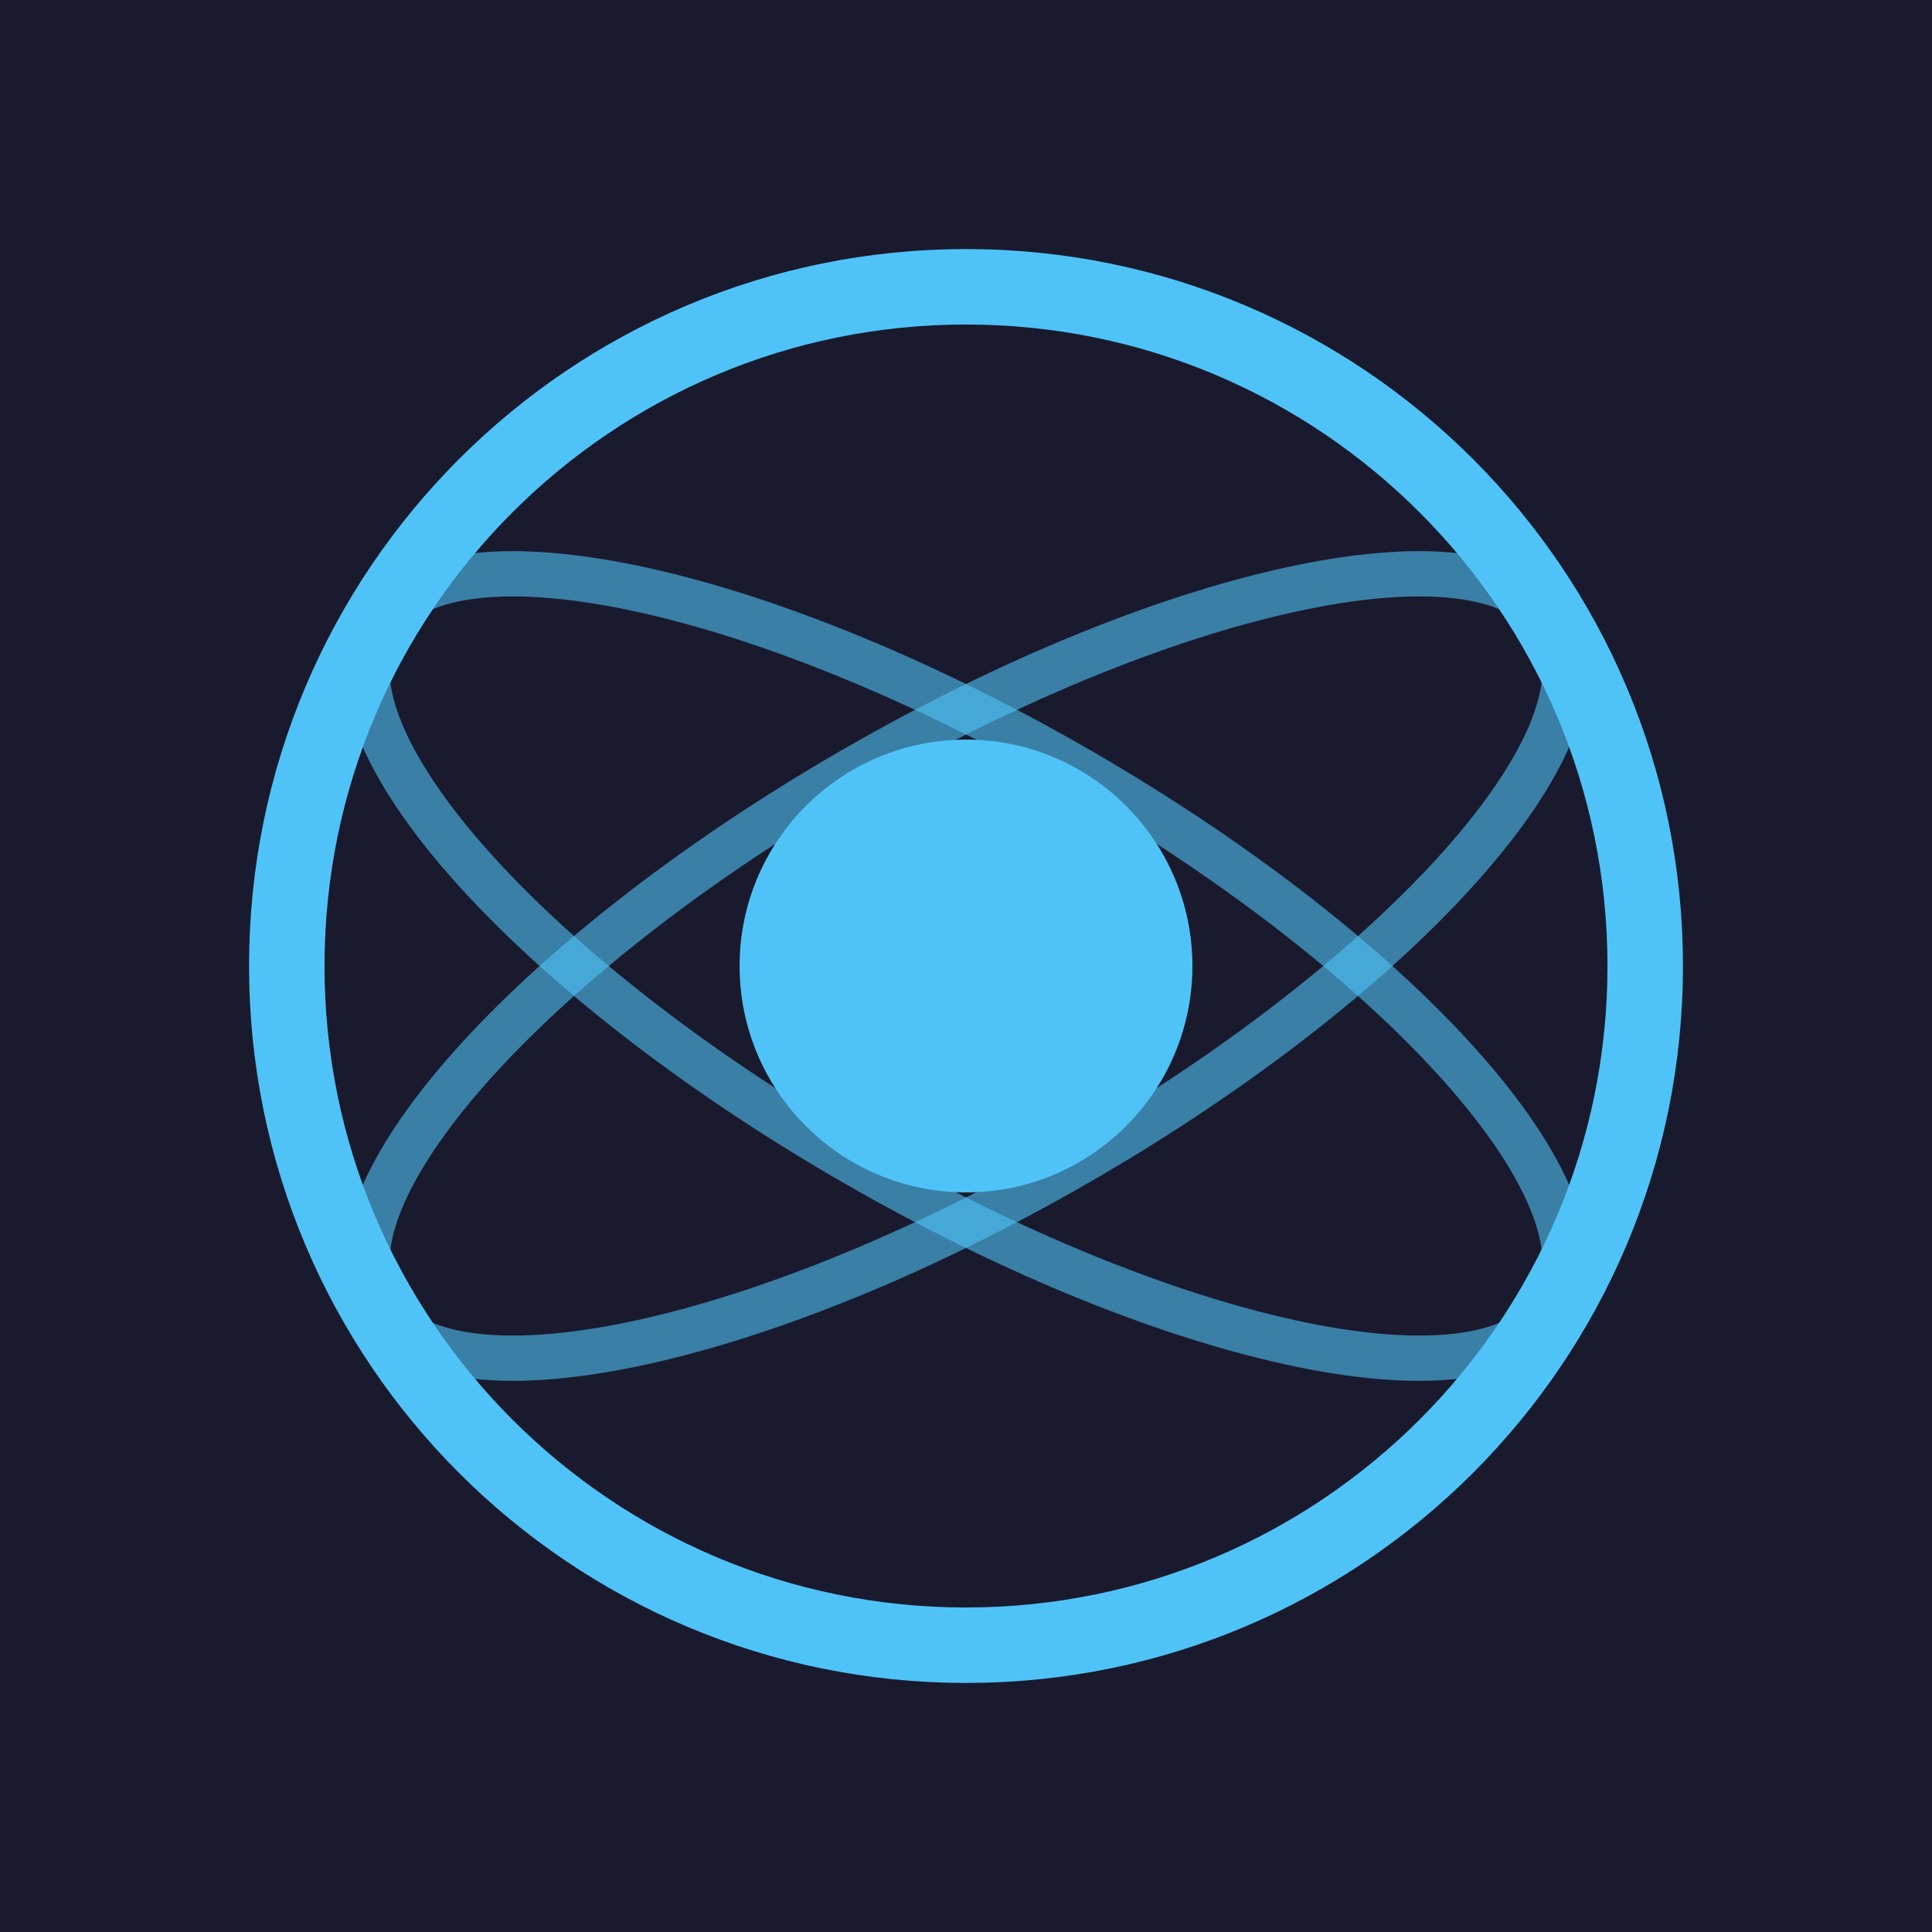
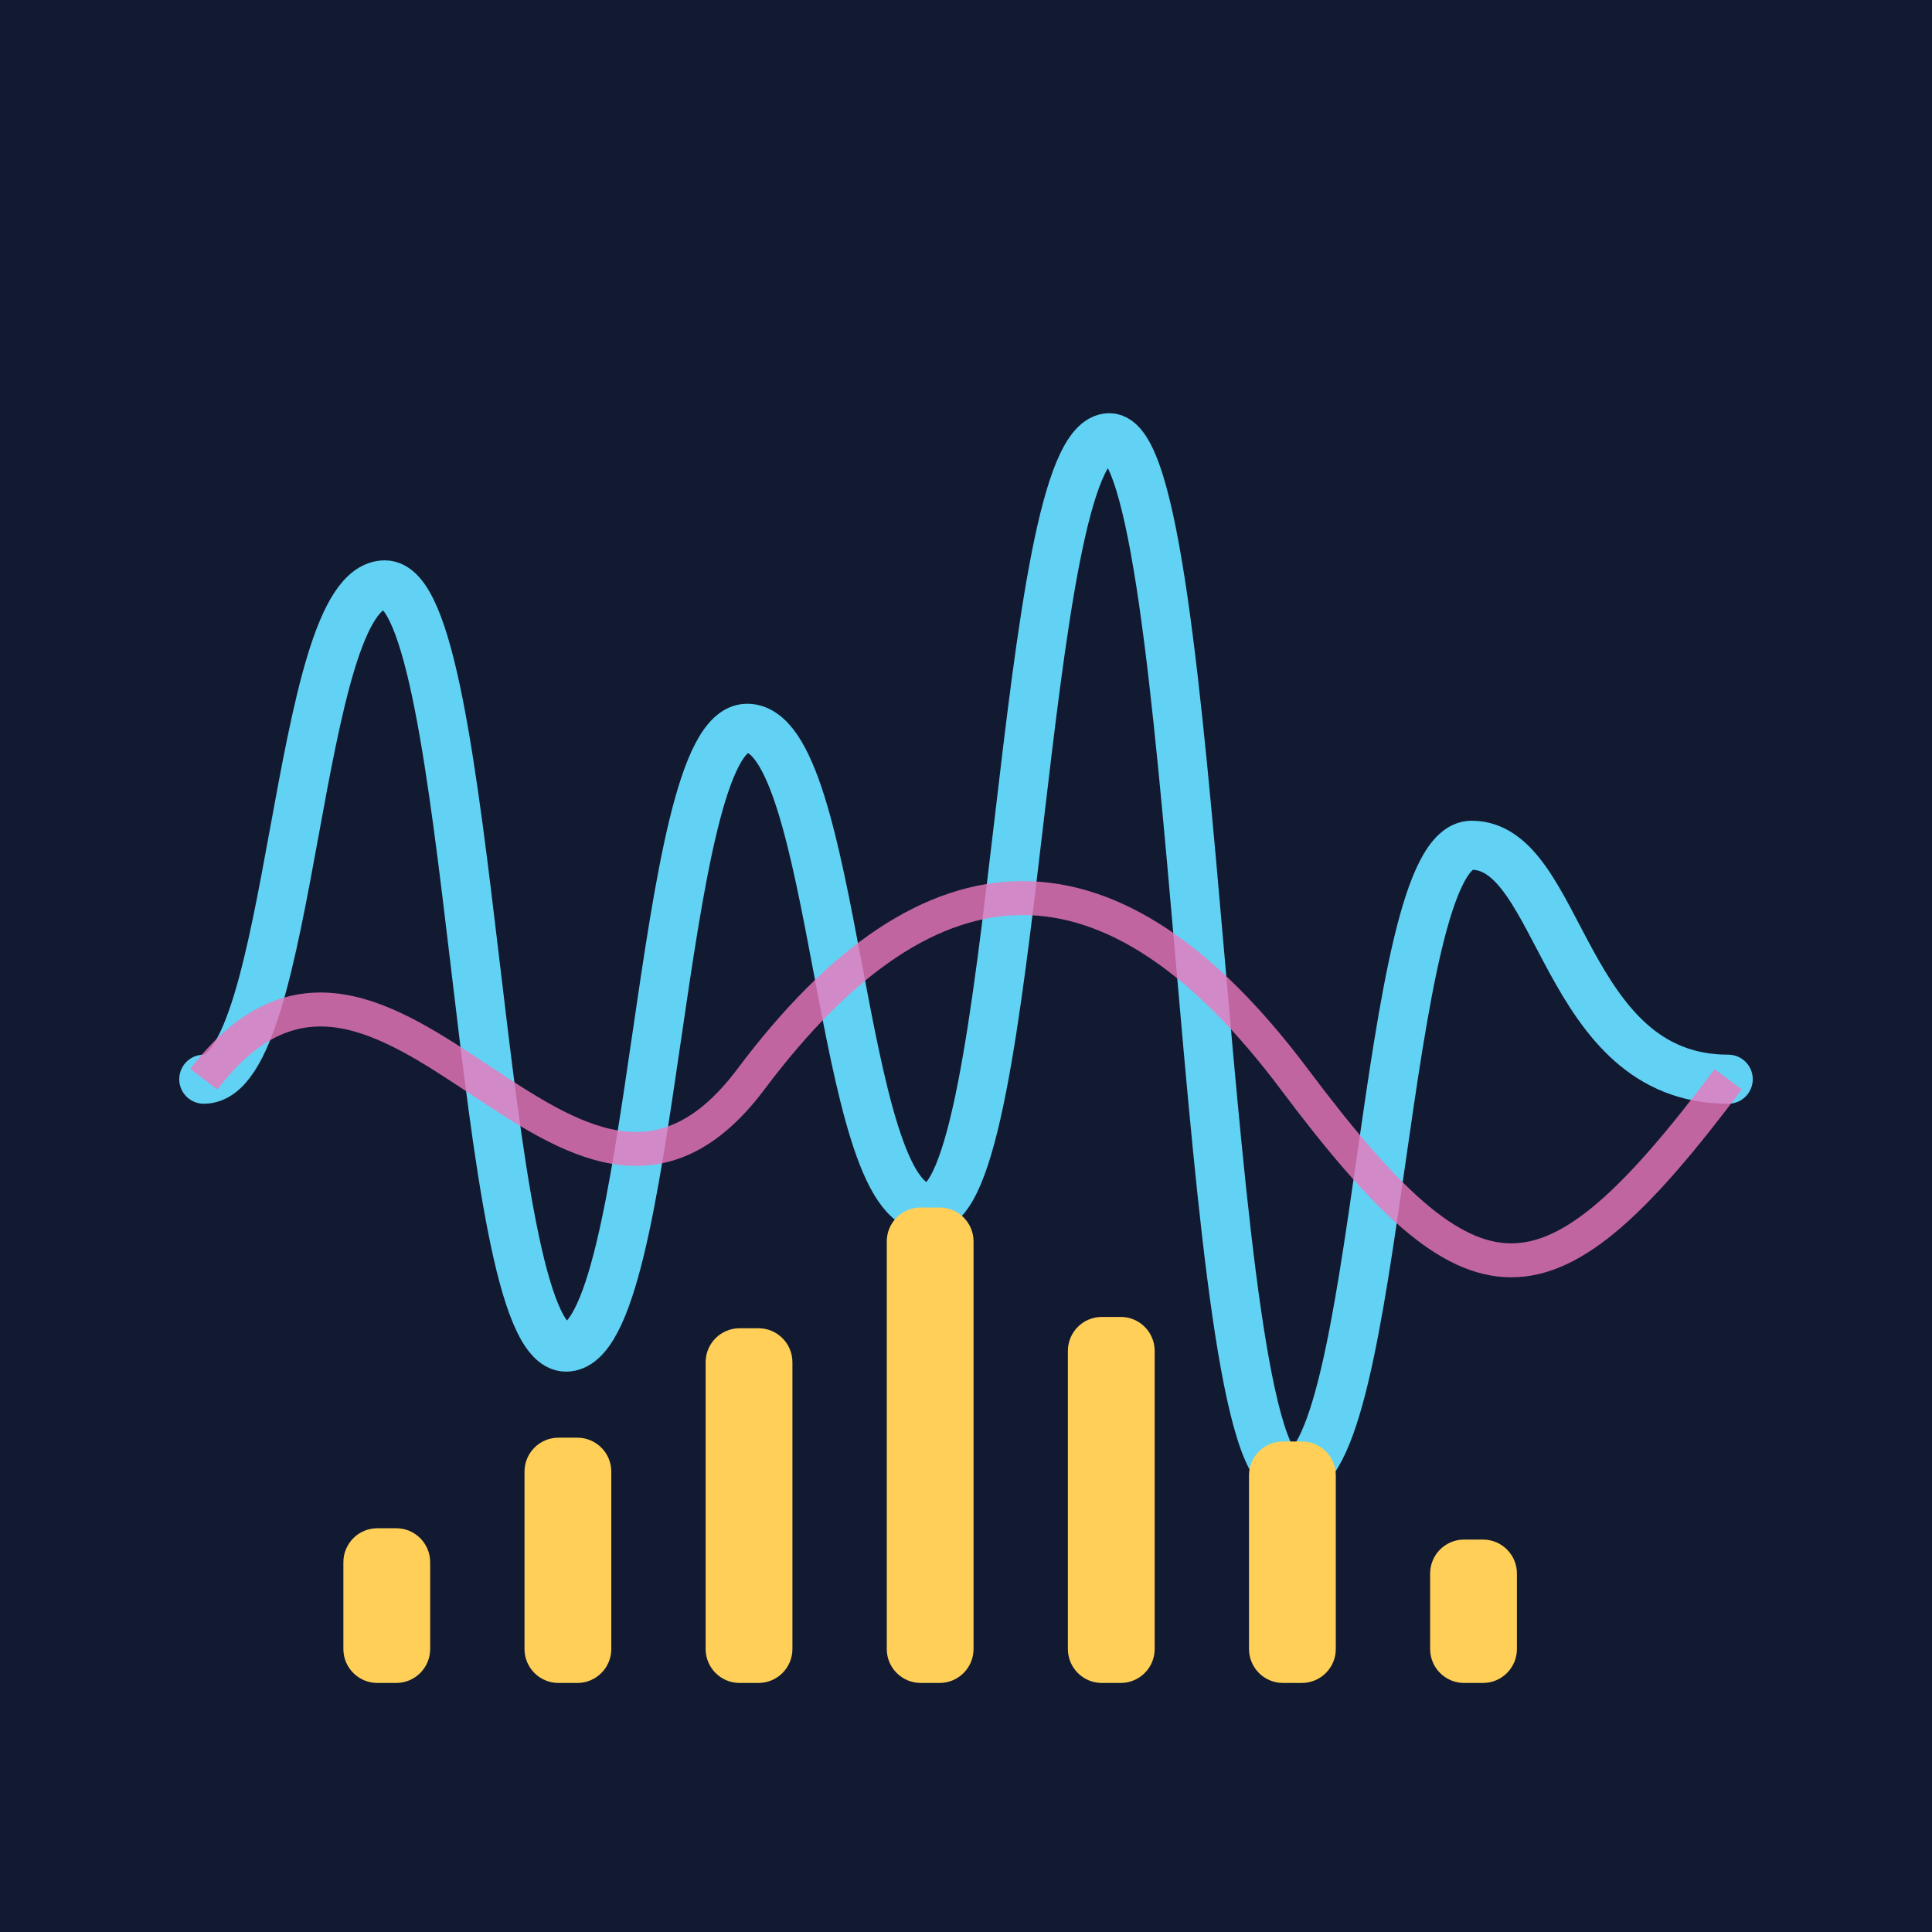
<svg xmlns="http://www.w3.org/2000/svg" viewBox="0 0 512 512">
-   <rect width="512" height="512" fill="#1a1a2e" />
-   <circle cx="256" cy="256" r="180" fill="none" stroke="#4fc3f7" stroke-width="20" />
-   <circle cx="256" cy="256" r="60" fill="#4fc3f7" />
-   <ellipse cx="256" cy="256" rx="180" ry="60" fill="none" stroke="#4fc3f7" stroke-width="12" opacity="0.6" transform="rotate(30 256 256)" />
-   <ellipse cx="256" cy="256" rx="180" ry="60" fill="none" stroke="#4fc3f7" stroke-width="12" opacity="0.6" transform="rotate(-30 256 256)" />
+   <rect width="512" height="512" fill="#111a31" />
+   <path d="M54 286C78 286 78 155 102 155S126 357 150 357 174 193 198 193 222 320 246 320 270 116 294 116 318 391 342 391 366 224 390 224 414 286 458 286" fill="none" stroke="#61d2f4" stroke-width="13" stroke-linecap="round" />
+   <path d="M54 286C103 222 151 350 199 286S295 222 343 286 410 350 458 286" fill="none" stroke="#ed78bb" stroke-width="9" opacity=".8" />
+   <g fill="#ffcf58">
+     <rect x="91" y="405" width="23" height="41" rx="9" />
+     <rect x="139" y="381" width="23" height="65" rx="9" />
+     <rect x="187" y="352" width="23" height="94" rx="9" />
+     <rect x="235" y="320" width="23" height="126" rx="9" />
+     <rect x="283" y="349" width="23" height="97" rx="9" />
+     <rect x="331" y="382" width="23" height="64" rx="9" />
+     <rect x="379" y="408" width="23" height="38" rx="9" />
+   </g>
</svg>
